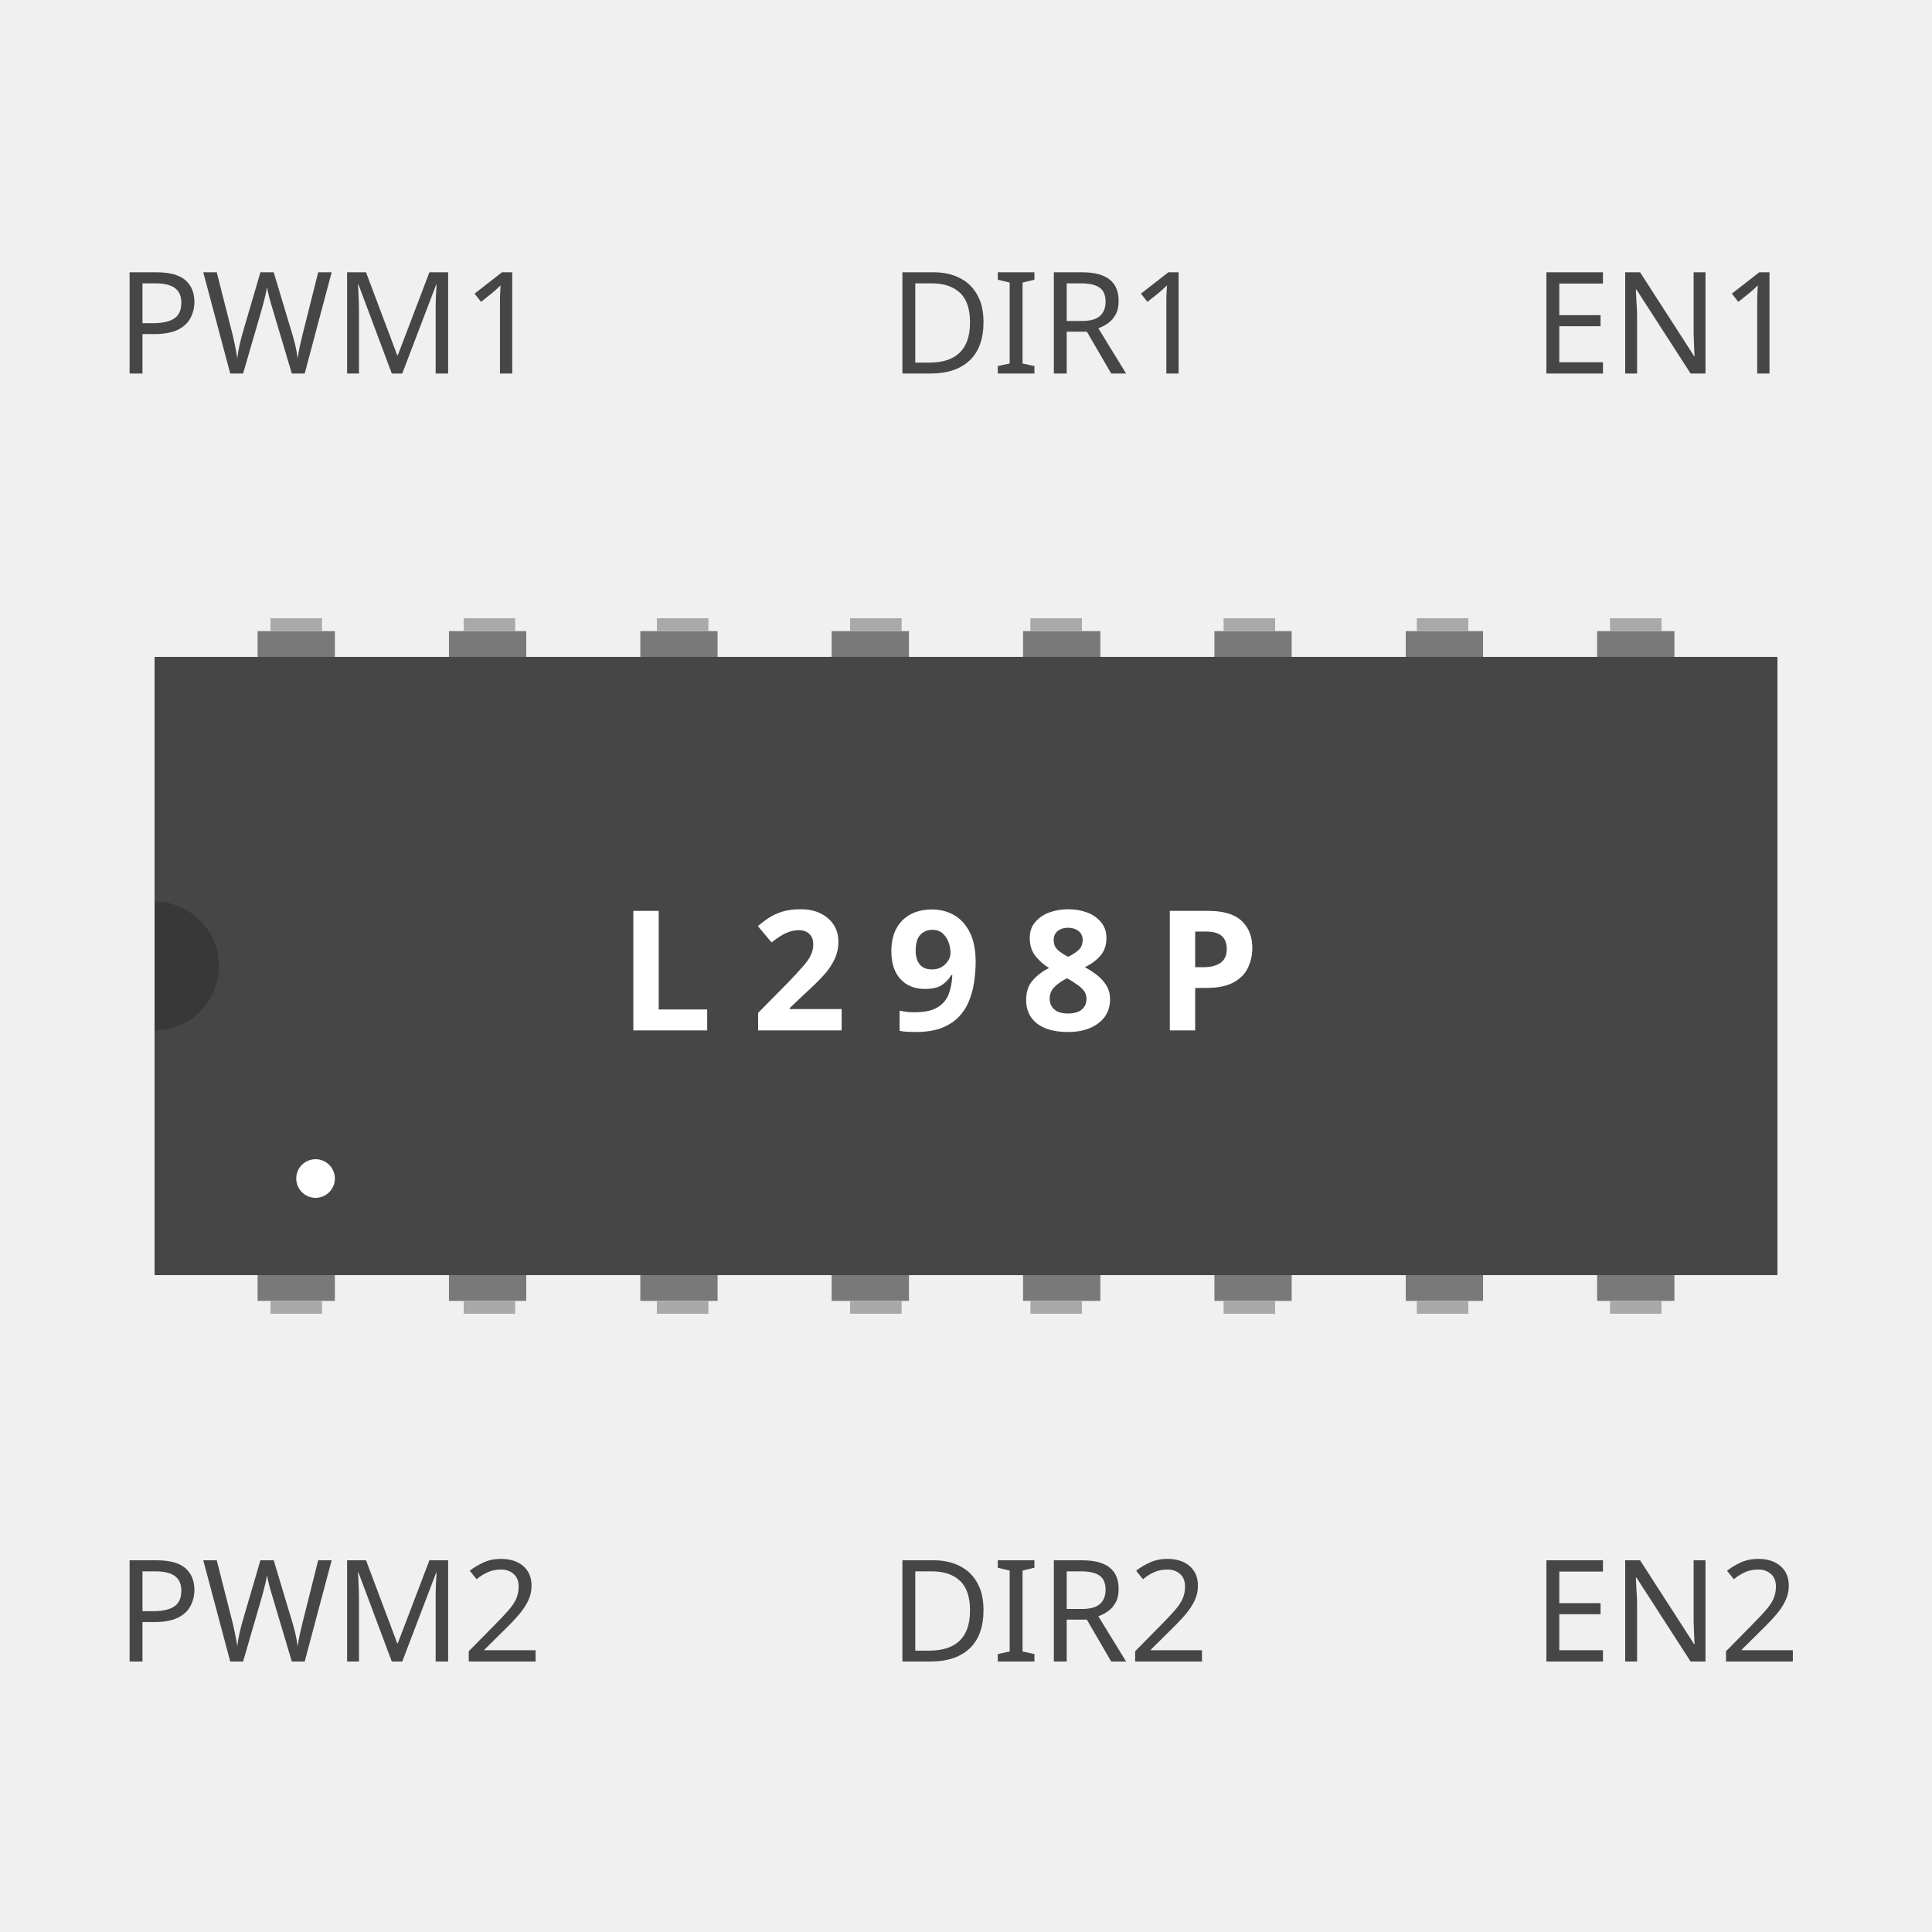
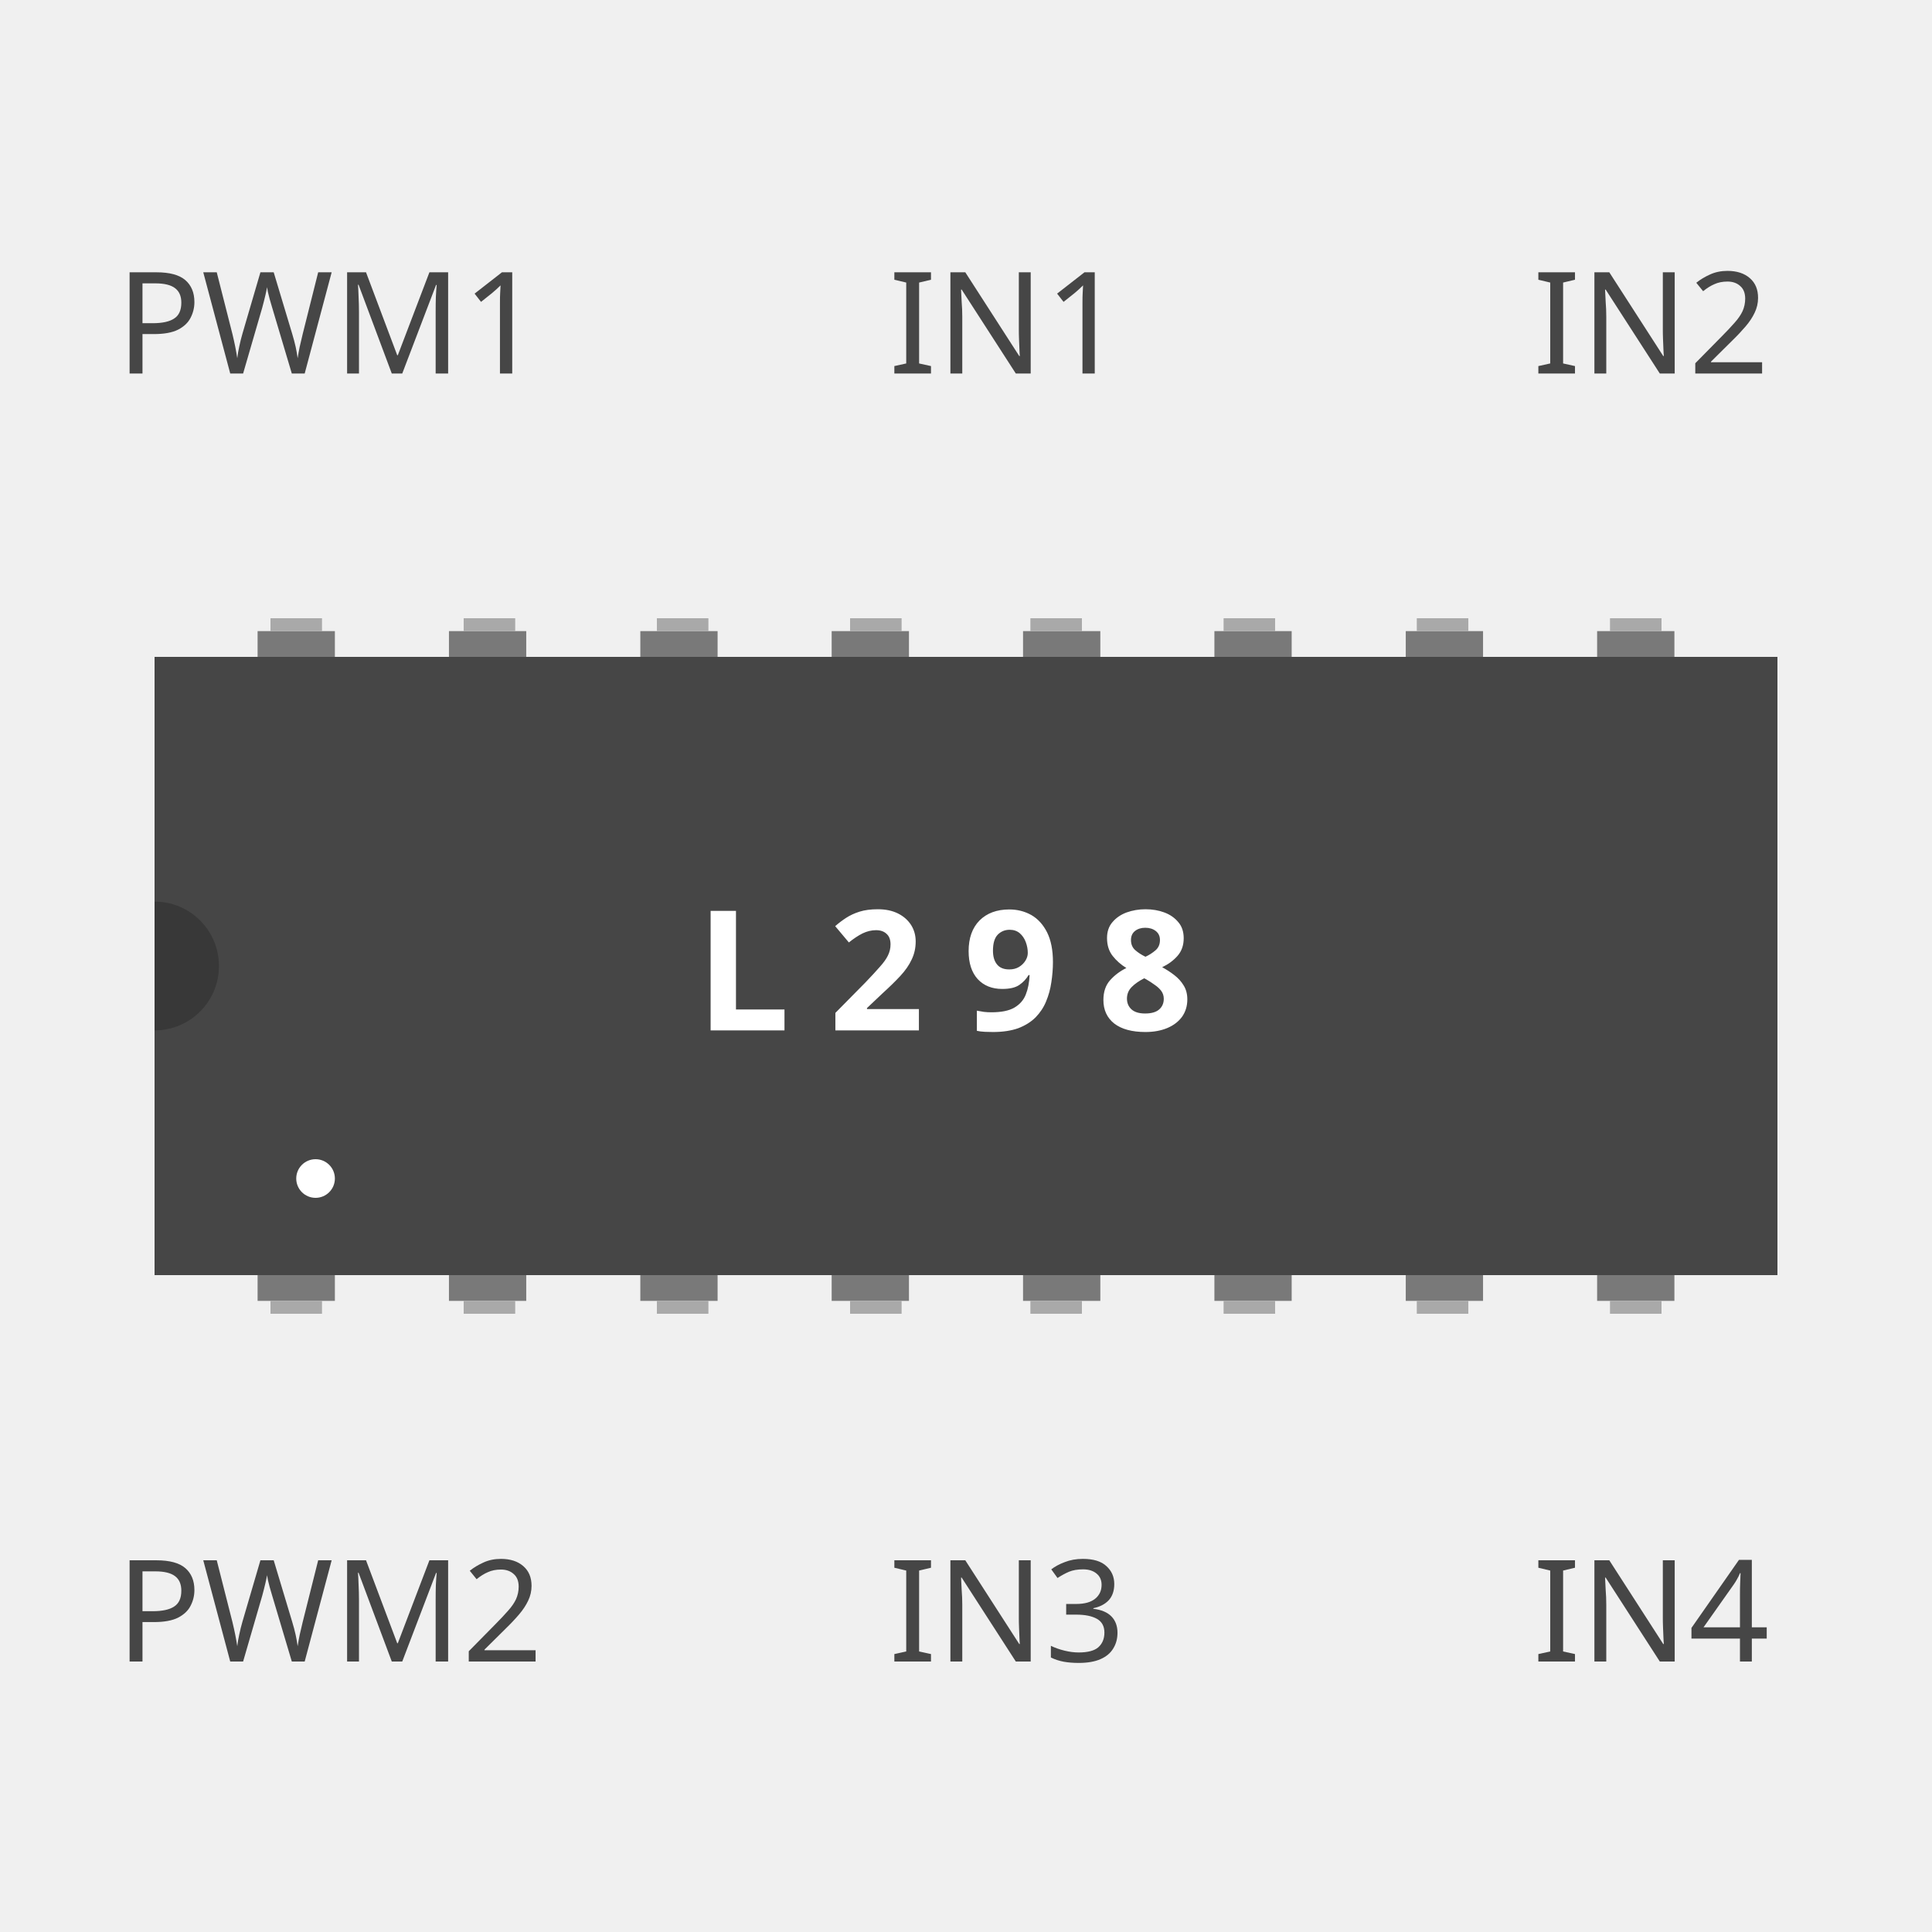
<svg xmlns="http://www.w3.org/2000/svg" xmlns:xlink="http://www.w3.org/1999/xlink" width="150px" height="150px" viewBox="0 0 150 150" version="1.1">
  <defs>
    <rect id="path-1" x="0" y="0" width="126" height="48" />
  </defs>
  <g id="Page-1" stroke="none" stroke-width="1" fill="none" fill-rule="evenodd">
-     <g id="L298P">
+     <g id="L298">
      <rect id="Rectangle-2" fill="#797979" x="20" y="49" width="6" height="52" />
      <rect id="Rectangle-2-Copy" fill="#797979" x="34.857" y="49" width="6" height="52" />
      <rect id="Rectangle-2-Copy-2" fill="#797979" x="49.714" y="49" width="6" height="52" />
      <rect id="Rectangle-2-Copy-3" fill="#797979" x="64.571" y="49" width="6" height="52" />
      <rect id="Rectangle-2-Copy-4" fill="#797979" x="79.429" y="49" width="6" height="52" />
      <rect id="Rectangle-2-Copy-5" fill="#797979" x="94.286" y="49" width="6" height="52" />
      <rect id="Rectangle-2-Copy-6" fill="#797979" x="109.143" y="49" width="6" height="52" />
      <rect id="Rectangle-2-Copy-7" fill="#797979" x="124" y="49" width="6" height="52" />
      <g id="Group" transform="translate(12, 51)">
        <mask id="mask-2" fill="white">
          <use xlink:href="#path-1" />
        </mask>
        <use id="Rectangle" fill="#464646" xlink:href="#path-1" />
        <circle id="Oval-2" fill="#383838" mask="url(#mask-2)" cx="0" cy="24" r="5" />
      </g>
      <text font-family="MicrosoftYaHeiUI-Bold, Microsoft YaHei UI" font-size="13" font-weight="bold" letter-spacing="3" fill="#FFFFFF">
-         <tspan x="48" y="80">L298P</tspan>
+         <tspan x="54" y="80">L298</tspan>
      </text>
      <rect id="Rectangle-3" fill="#A9A9A9" x="21" y="101" width="4" height="1" />
      <rect id="Rectangle-3-Copy" fill="#A9A9A9" x="36" y="101" width="4" height="1" />
      <rect id="Rectangle-3-Copy-2" fill="#A9A9A9" x="51" y="101" width="4" height="1" />
      <rect id="Rectangle-3-Copy-3" fill="#A9A9A9" x="66" y="101" width="4" height="1" />
      <rect id="Rectangle-3-Copy-4" fill="#A9A9A9" x="80" y="101" width="4" height="1" />
      <rect id="Rectangle-3-Copy-5" fill="#A9A9A9" x="95" y="101" width="4" height="1" />
      <rect id="Rectangle-3-Copy-6" fill="#A9A9A9" x="110" y="101" width="4" height="1" />
      <rect id="Rectangle-3-Copy-7" fill="#A9A9A9" x="125" y="101" width="4" height="1" />
      <rect id="Rectangle-3-Copy-15" fill="#A9A9A9" x="21" y="48" width="4" height="1" />
      <rect id="Rectangle-3-Copy-14" fill="#A9A9A9" x="36" y="48" width="4" height="1" />
      <rect id="Rectangle-3-Copy-13" fill="#A9A9A9" x="51" y="48" width="4" height="1" />
      <rect id="Rectangle-3-Copy-12" fill="#A9A9A9" x="66" y="48" width="4" height="1" />
      <rect id="Rectangle-3-Copy-11" fill="#A9A9A9" x="80" y="48" width="4" height="1" />
      <rect id="Rectangle-3-Copy-10" fill="#A9A9A9" x="95" y="48" width="4" height="1" />
      <rect id="Rectangle-3-Copy-9" fill="#A9A9A9" x="110" y="48" width="4" height="1" />
      <rect id="Rectangle-3-Copy-8" fill="#A9A9A9" x="125" y="48" width="4" height="1" />
      <circle id="Oval-3" fill="#FFFFFF" cx="24.5" cy="91.5" r="1.5" />
      <text id="PWM1" font-family="MicrosoftYaHeiUI, Microsoft YaHei UI" font-size="11" font-weight="normal" fill="#464646">
        <tspan x="9" y="29">PWM1</tspan>
      </text>
-       <text id="DIR1" font-family="MicrosoftYaHeiUI, Microsoft YaHei UI" font-size="11" font-weight="normal" fill="#464646">
-         <tspan x="69" y="29">DIR1</tspan>
+       <text id="IN1" font-family="MicrosoftYaHeiUI, Microsoft YaHei UI" font-size="11" font-weight="normal" fill="#464646">
+         <tspan x="69" y="29">IN1</tspan>
      </text>
-       <text id="EN1" font-family="MicrosoftYaHeiUI, Microsoft YaHei UI" font-size="11" font-weight="normal" fill="#464646">
-         <tspan x="119" y="29">EN1</tspan>
+       <text id="IN2" font-family="MicrosoftYaHeiUI, Microsoft YaHei UI" font-size="11" font-weight="normal" fill="#464646">
+         <tspan x="119" y="29">IN2</tspan>
      </text>
      <text id="PWM2" font-family="MicrosoftYaHeiUI, Microsoft YaHei UI" font-size="11" font-weight="normal" fill="#464646">
        <tspan x="9" y="129">PWM2</tspan>
      </text>
-       <text id="DIR2" font-family="MicrosoftYaHeiUI, Microsoft YaHei UI" font-size="11" font-weight="normal" fill="#464646">
-         <tspan x="69" y="129">DIR2</tspan>
+       <text id="IN3" font-family="MicrosoftYaHeiUI, Microsoft YaHei UI" font-size="11" font-weight="normal" fill="#464646">
+         <tspan x="69" y="129">IN3</tspan>
      </text>
-       <text id="EN2" font-family="MicrosoftYaHeiUI, Microsoft YaHei UI" font-size="11" font-weight="normal" fill="#464646">
-         <tspan x="119" y="129">EN2</tspan>
+       <text id="IN4" font-family="MicrosoftYaHeiUI, Microsoft YaHei UI" font-size="11" font-weight="normal" fill="#464646">
+         <tspan x="119" y="129">IN4</tspan>
      </text>
    </g>
  </g>
</svg>
